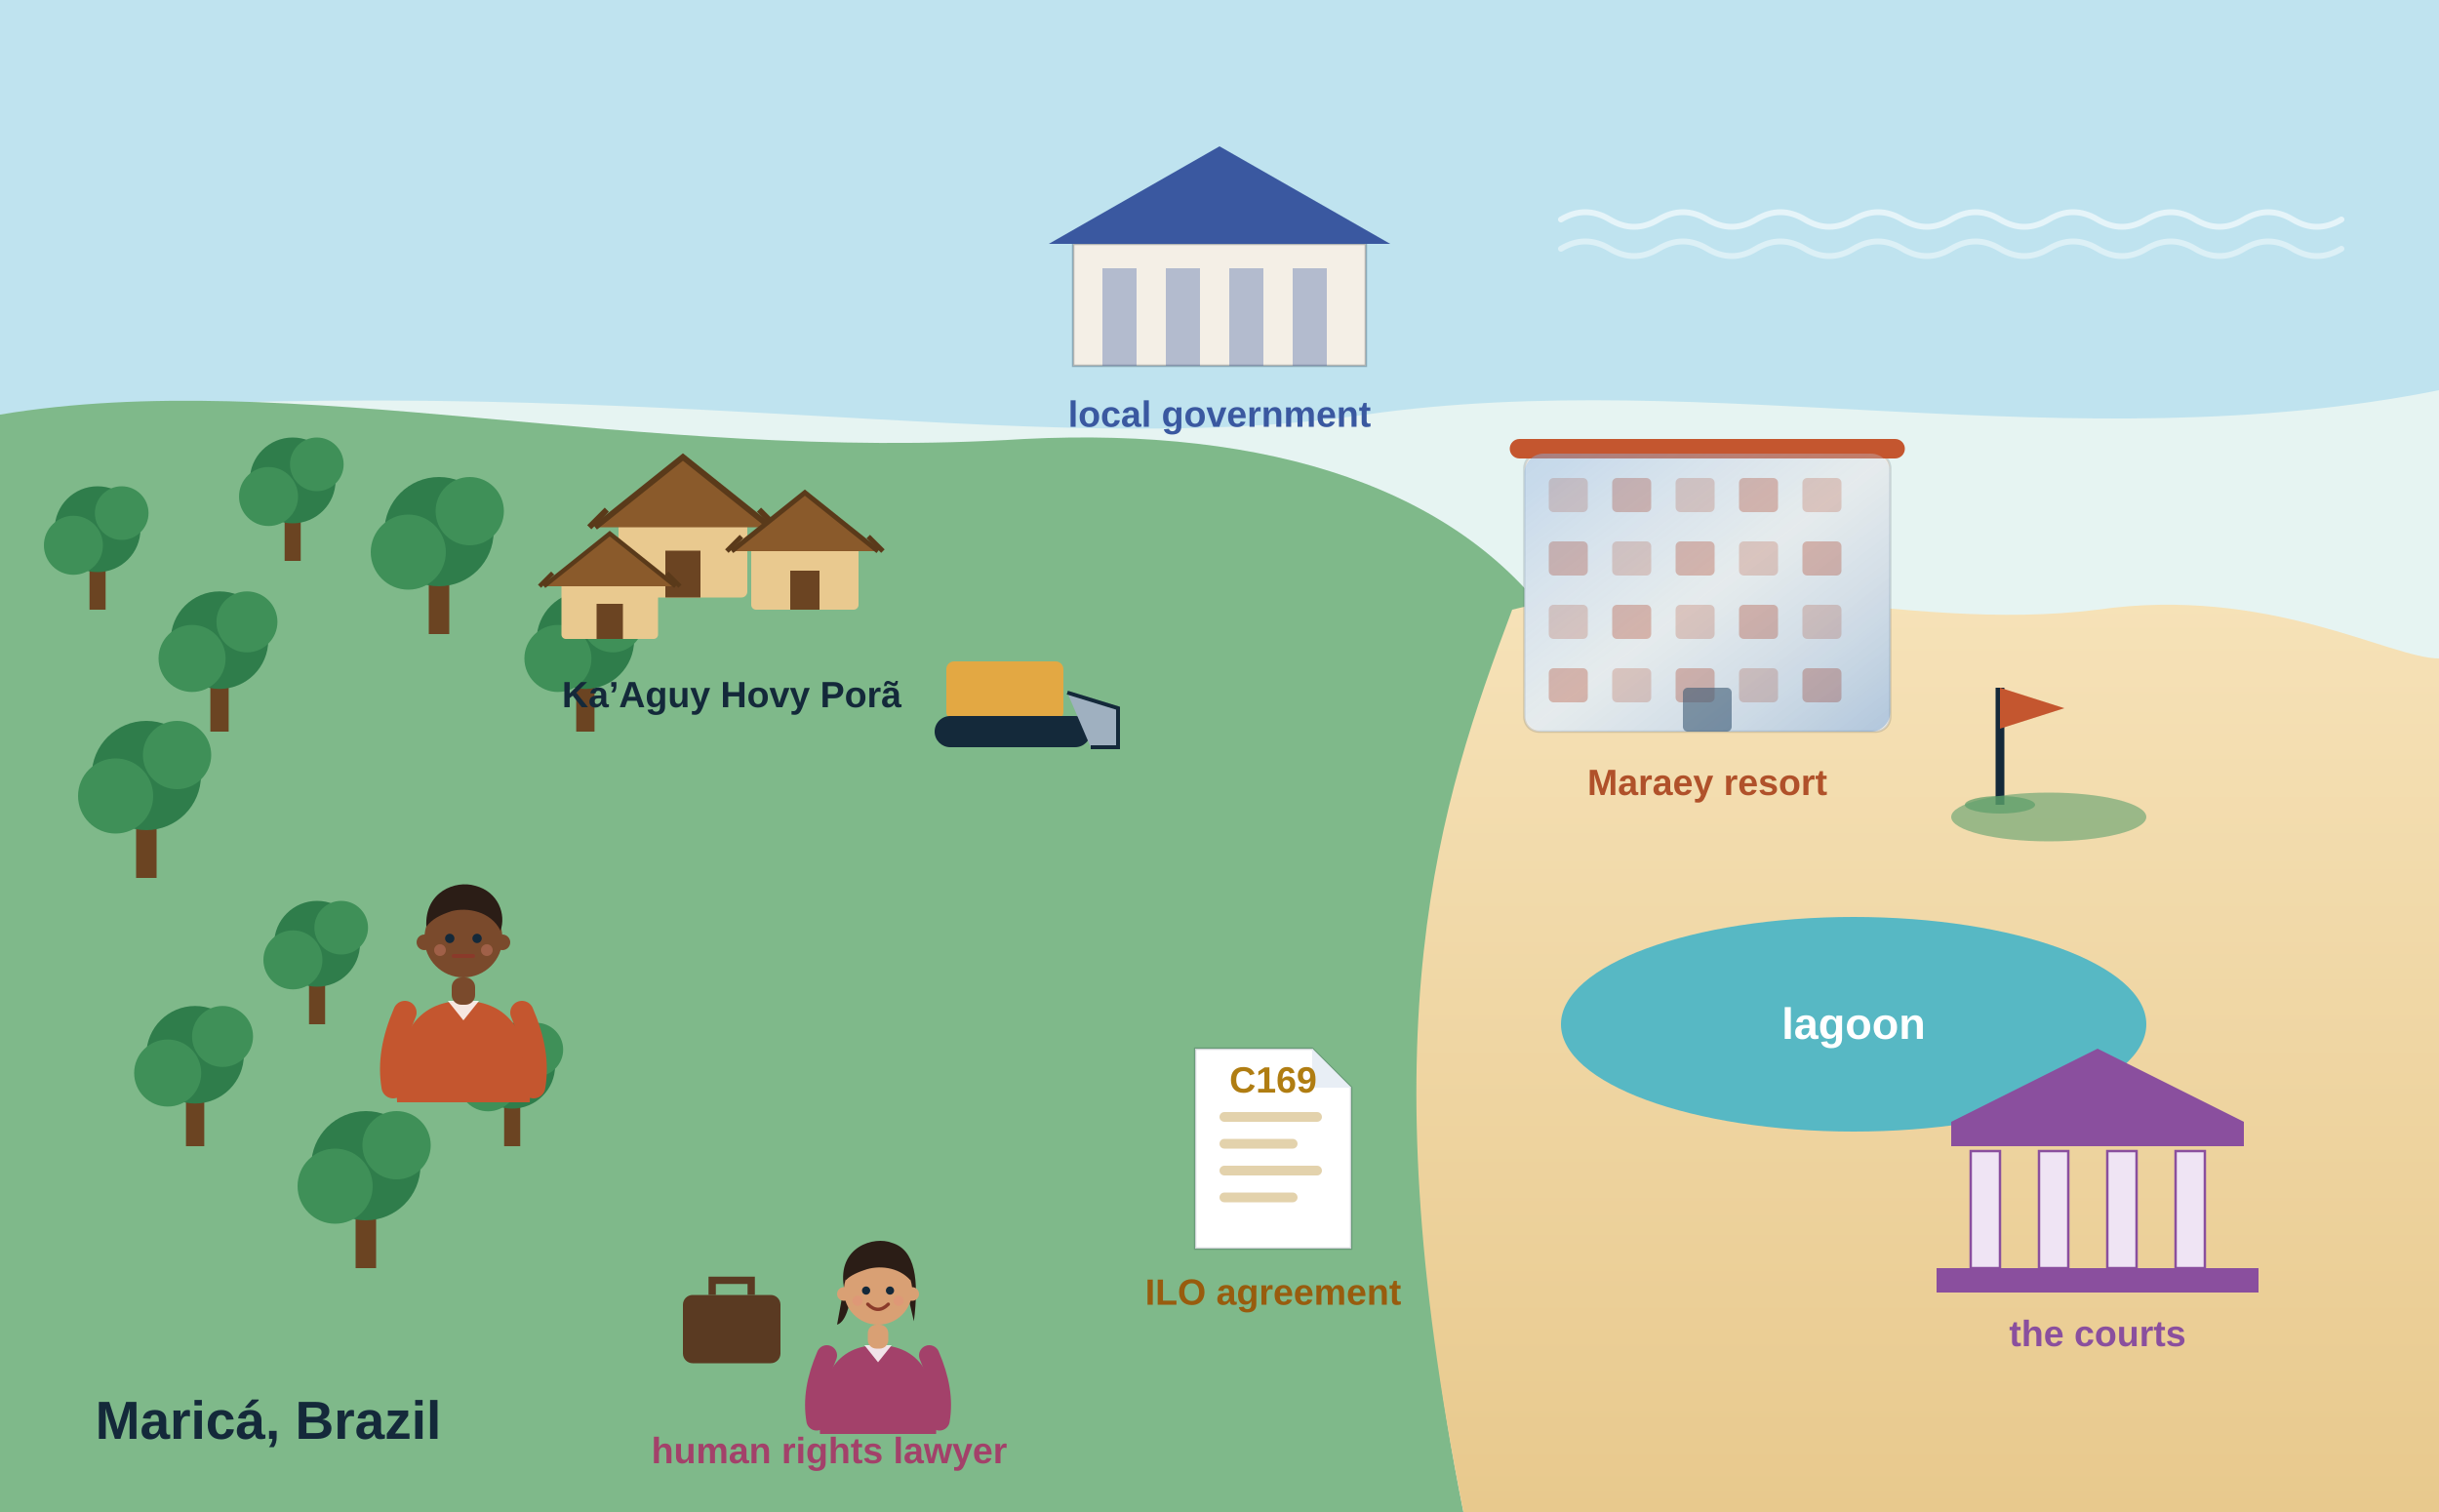
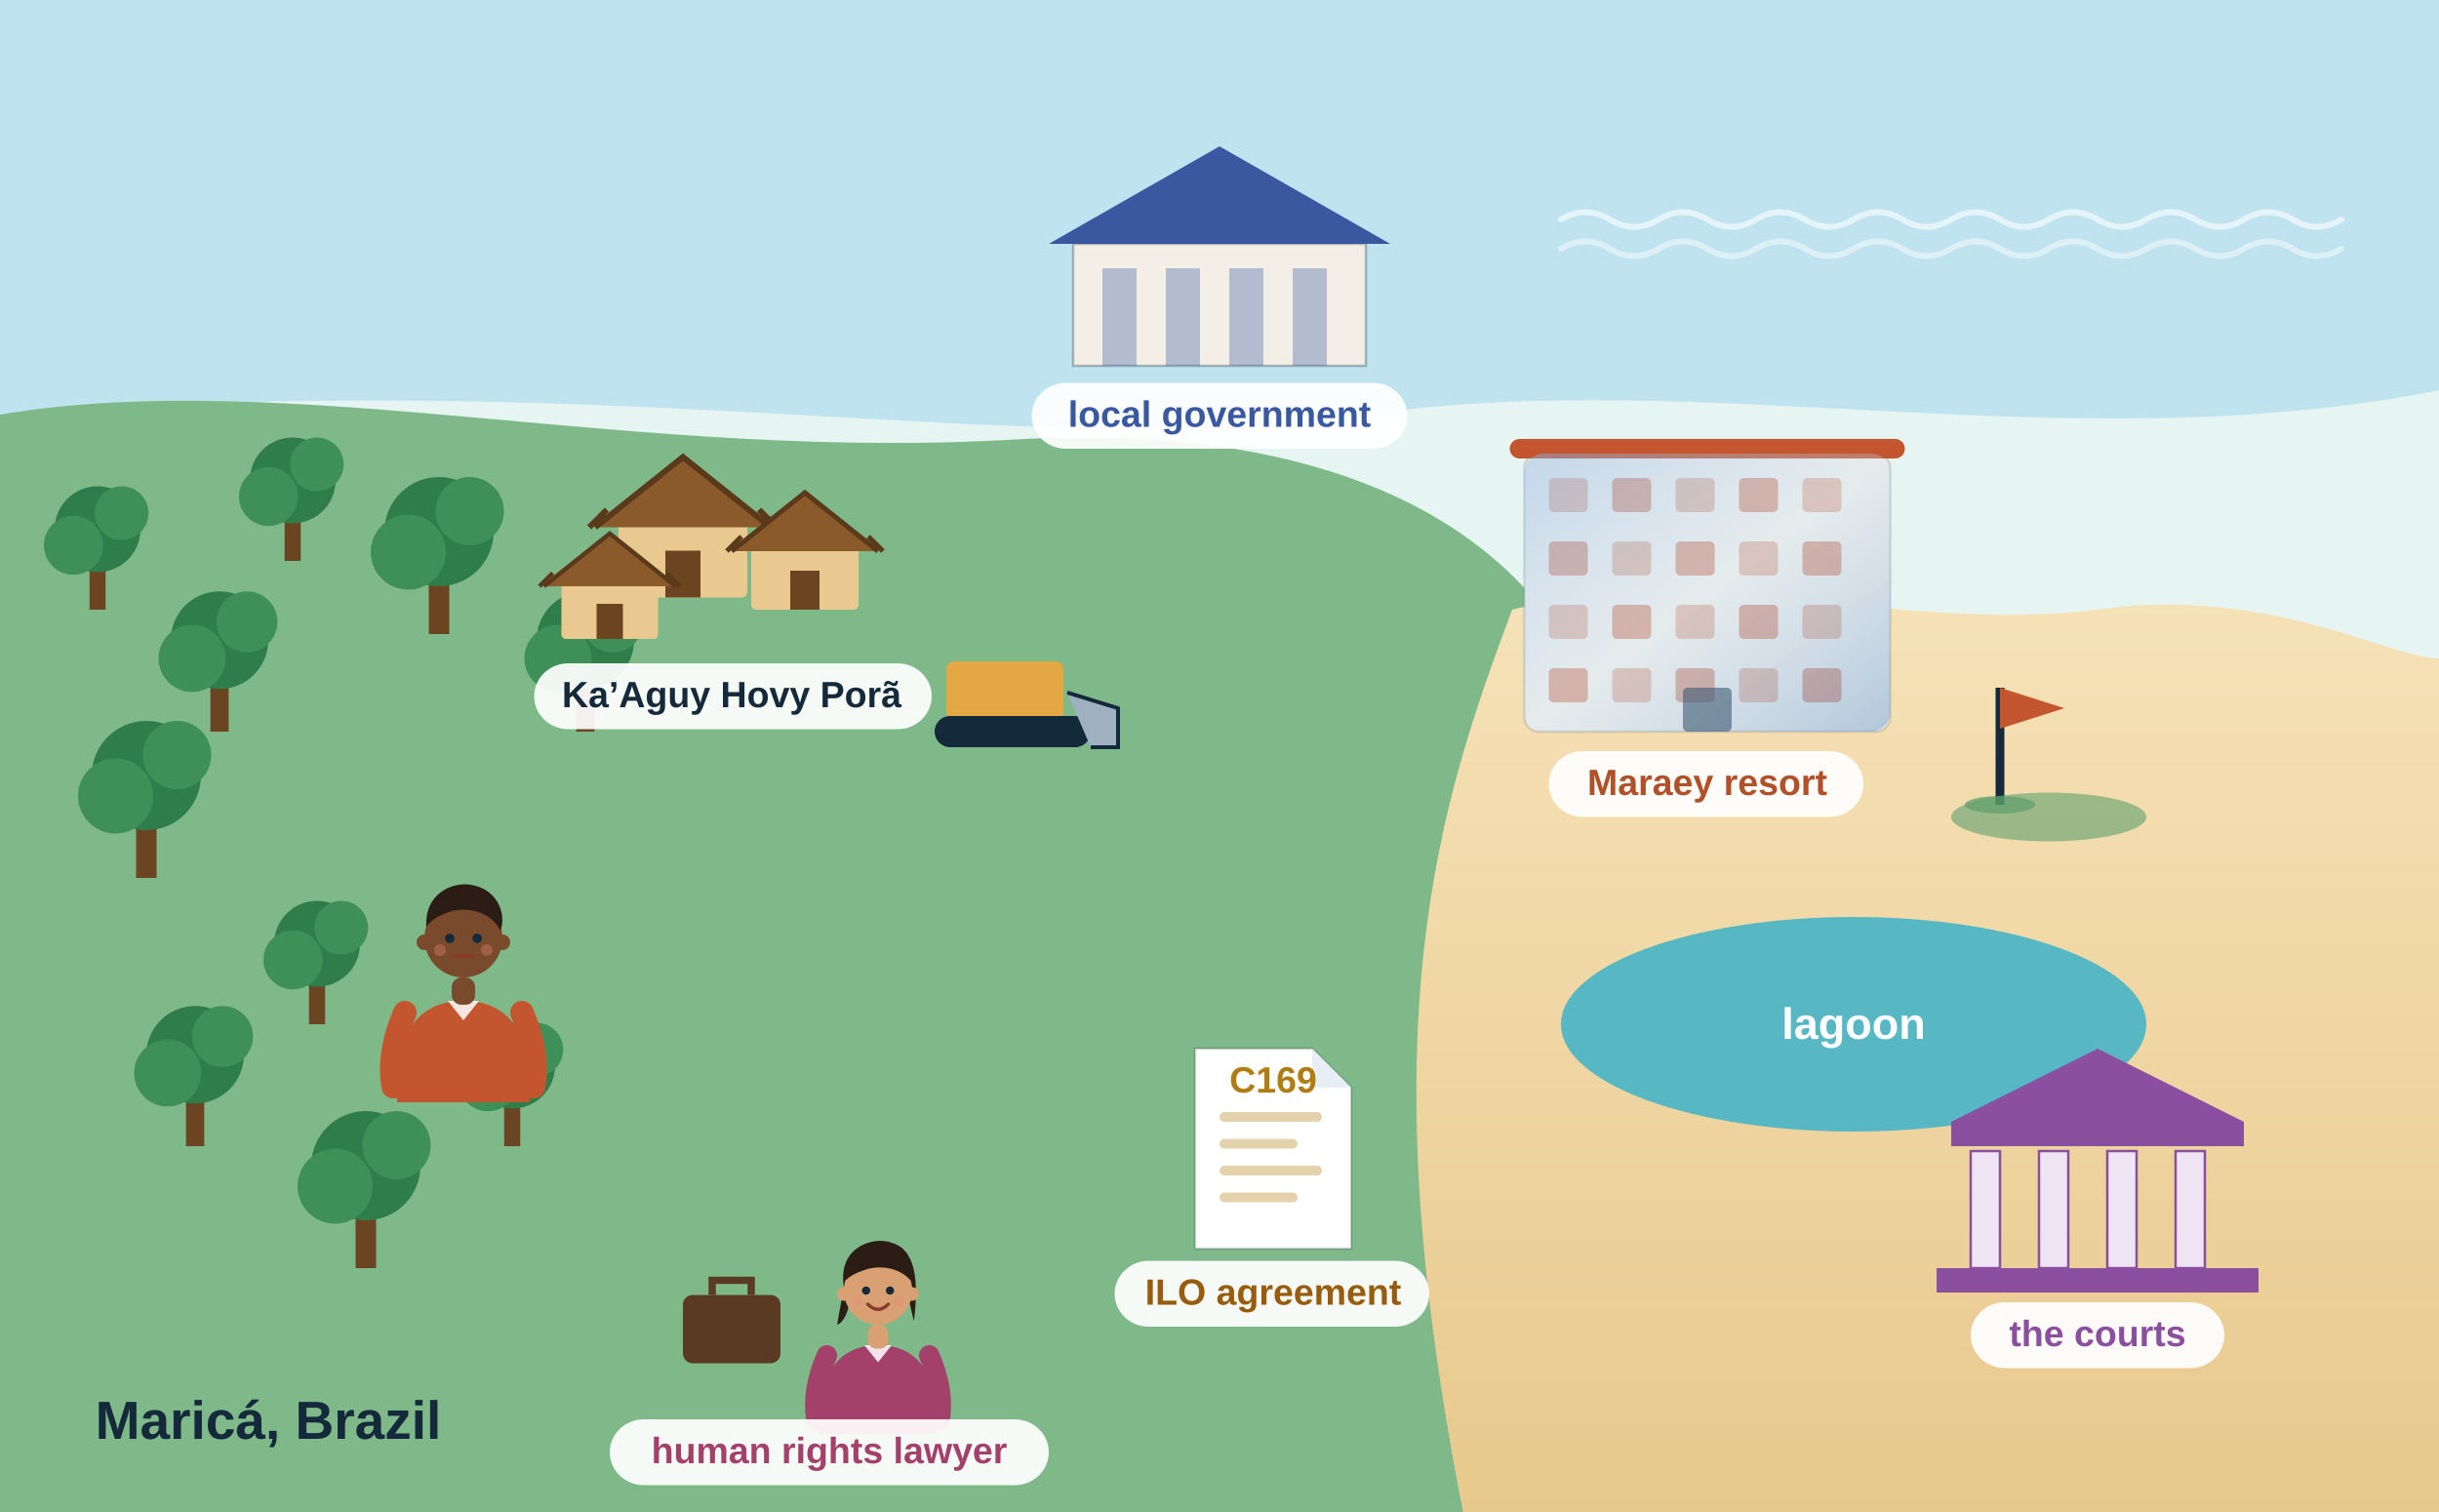
<svg xmlns="http://www.w3.org/2000/svg" viewBox="0 0 1000 620" fill="none" role="img" aria-label="The Maricá case as a map: forest, a lagoon and the sea; the Mbyá Guaraní village; the planned Maraey resort with a golf course; the local government town hall; the courts; the ILO C169 agreement; and the human rights lawyer. Numbered markers are on each.">
  <style>
.dm42-fl{animation:dm42-fl 6s ease-in-out infinite}.dm42-f2{animation-delay:-2s}.dm42-f3{animation-delay:-4s}
.dm42-tw{animation:dm42-tw 3s ease-in-out infinite;transform-box:fill-box;transform-origin:center}.dm42-t2{animation-delay:-1s}.dm42-t3{animation-delay:-2s}
.dm42-dr{stroke-dasharray:6 8;animation:dm42-dr 1.6s linear infinite}
.dm42-pu{animation:dm42-pu 2.4s ease-in-out infinite;transform-box:fill-box;transform-origin:center}
.dm42-sw{animation:dm42-sw 4s ease-in-out infinite;transform-box:fill-box;transform-origin:bottom center}
.dm42-bl{animation:dm42-bl 4.8s infinite;transform-box:fill-box;transform-origin:center}.dm42-b2{animation-delay:-1.7s}.dm42-b3{animation-delay:-3.1s}
.dm42-wv{animation:dm42-wv 2.7s ease-out infinite;transform-box:fill-box;transform-origin:left center}.dm42-w2{animation-delay:.9s}.dm42-w3{animation-delay:1.8s}
.dm42-sp{animation:dm42-sp 14s linear infinite;transform-box:fill-box;transform-origin:center}
.dm42-sea{animation:dm42-sea 5s ease-in-out infinite}.dm42-s2{animation-delay:-2.5s}
.dm42-dw{stroke-dasharray:400;animation:dm42-dw 5s ease-in-out infinite}
@keyframes dm42-fl{50%{transform:translateY(-4px)}}
@keyframes dm42-tw{0%,100%{opacity:.3;transform:scale(.65)}50%{opacity:1;transform:scale(1)}}
@keyframes dm42-dr{to{stroke-dashoffset:-28}}
@keyframes dm42-pu{0%,100%{transform:scale(1)}50%{transform:scale(1.08)}}
@keyframes dm42-sw{0%,100%{transform:rotate(-2.5deg)}50%{transform:rotate(2.5deg)}}
@keyframes dm42-bl{0%,93%,100%{transform:scaleY(1)}96%{transform:scaleY(.1)}}
@keyframes dm42-wv{0%{opacity:0;transform:scale(.6)}25%{opacity:.9}100%{opacity:0;transform:scale(1.35)}}
@keyframes dm42-sp{to{transform:rotate(360deg)}}
@keyframes dm42-sea{50%{transform:translateX(-10px)}}
@keyframes dm42-dw{0%{stroke-dashoffset:400}55%,100%{stroke-dashoffset:0}}

@media (prefers-reduced-motion: reduce){*{animation:none!important}}
</style>
  <defs>
    <filter id="dm42-sh" x="-25%" y="-25%" width="150%" height="170%">
      <feDropShadow dx="0" dy="4" stdDeviation="4" flood-color="#14293a" flood-opacity=".16" />
      <feDropShadow dx="0" dy="1" stdDeviation=".7" flood-color="#14293a" flood-opacity=".12" />
    </filter>
    <filter id="dm42-ss" x="-20%" y="-20%" width="140%" height="150%">
      <feDropShadow dx="0" dy="2" stdDeviation="1.6" flood-color="#14293a" flood-opacity=".18" />
    </filter>
    <pattern id="dm42-dots" width="14" height="14" patternUnits="userSpaceOnUse">
      <circle cx="7" cy="7" r=".9" fill="#14293a" fill-opacity=".08" />
    </pattern>
    <radialGradient id="dm42-glow" cx=".5" cy=".42" r=".55">
      <stop offset="0" stop-color="#fff" stop-opacity=".8" />
      <stop offset="1" stop-color="#fff" stop-opacity="0" />
    </radialGradient>
    <linearGradient id="dm42-sky" x1="0" y1="0" x2="0" y2="1">
      <stop offset="0" stop-color="#bfe3ef" />
      <stop offset=".6" stop-color="#e6f4f2" />
      <stop offset="1" stop-color="#fbf1dc" />
    </linearGradient>
    <linearGradient id="dm42-seag" x1="0" y1="0" x2="0" y2="1">
      <stop offset="0" stop-color="#3fa7b5" />
      <stop offset="1" stop-color="#1f6f8a" />
    </linearGradient>
    <linearGradient id="dm42-sand" x1="0" y1="0" x2="0" y2="1">
      <stop offset="0" stop-color="#f6e2b8" />
      <stop offset="1" stop-color="#e8c98d" />
    </linearGradient>
    <linearGradient id="dm42-leaf" x1="0" y1="0" x2="1" y2="1">
      <stop offset="0" stop-color="#5fae6e" />
      <stop offset="1" stop-color="#2f7d4b" />
    </linearGradient>
    <linearGradient id="dm42-blue" x1="0" y1="0" x2="1" y2="1">
      <stop offset="0" stop-color="#7fb6f0" stop-opacity=".85" />
      <stop offset=".5" stop-color="#bfe0ff" stop-opacity=".55" />
      <stop offset="1" stop-color="#4d89cc" stop-opacity=".8" />
    </linearGradient>
  </defs>
  <rect width="1000" height="620" rx="24" fill="#e6f4f2" />
  <path d="M0 0H1000V160C850 190 700 150 560 170 420 190 260 150 0 170z" fill="#bfe3ef" />
  <path d="M0 170C120 150 260 190 420 180 520 175 600 200 640 260 600 330 560 420 600 620H0z" fill="#7fb98a" />
  <g transform="translate(40 250) scale(1.1)">
    <rect x="-3" y="-18" width="6" height="18" fill="#6b4422" />
    <circle cx="0" cy="-30" r="16" fill="#2f7d4b" />
    <circle cx="-9" cy="-24" r="11" fill="#3f9058" />
    <circle cx="9" cy="-36" r="10" fill="#3f9058" />
  </g>
  <g transform="translate(90 300) scale(1.25)">
    <rect x="-3" y="-18" width="6" height="18" fill="#6b4422" />
    <circle cx="0" cy="-30" r="16" fill="#2f7d4b" />
    <circle cx="-9" cy="-24" r="11" fill="#3f9058" />
    <circle cx="9" cy="-36" r="10" fill="#3f9058" />
  </g>
  <g transform="translate(60 360) scale(1.4)">
    <rect x="-3" y="-18" width="6" height="18" fill="#6b4422" />
    <circle cx="0" cy="-30" r="16" fill="#2f7d4b" />
    <circle cx="-9" cy="-24" r="11" fill="#3f9058" />
    <circle cx="9" cy="-36" r="10" fill="#3f9058" />
  </g>
  <g transform="translate(130 420) scale(1.1)">
    <rect x="-3" y="-18" width="6" height="18" fill="#6b4422" />
    <circle cx="0" cy="-30" r="16" fill="#2f7d4b" />
    <circle cx="-9" cy="-24" r="11" fill="#3f9058" />
    <circle cx="9" cy="-36" r="10" fill="#3f9058" />
  </g>
  <g transform="translate(80 470) scale(1.25)">
    <rect x="-3" y="-18" width="6" height="18" fill="#6b4422" />
    <circle cx="0" cy="-30" r="16" fill="#2f7d4b" />
    <circle cx="-9" cy="-24" r="11" fill="#3f9058" />
    <circle cx="9" cy="-36" r="10" fill="#3f9058" />
  </g>
  <g transform="translate(150 520) scale(1.4)">
    <rect x="-3" y="-18" width="6" height="18" fill="#6b4422" />
    <circle cx="0" cy="-30" r="16" fill="#2f7d4b" />
    <circle cx="-9" cy="-24" r="11" fill="#3f9058" />
    <circle cx="9" cy="-36" r="10" fill="#3f9058" />
  </g>
  <g transform="translate(210 470) scale(1.1)">
    <rect x="-3" y="-18" width="6" height="18" fill="#6b4422" />
    <circle cx="0" cy="-30" r="16" fill="#2f7d4b" />
    <circle cx="-9" cy="-24" r="11" fill="#3f9058" />
    <circle cx="9" cy="-36" r="10" fill="#3f9058" />
  </g>
  <g transform="translate(240 300) scale(1.25)">
    <rect x="-3" y="-18" width="6" height="18" fill="#6b4422" />
    <circle cx="0" cy="-30" r="16" fill="#2f7d4b" />
    <circle cx="-9" cy="-24" r="11" fill="#3f9058" />
    <circle cx="9" cy="-36" r="10" fill="#3f9058" />
  </g>
  <g transform="translate(180 260) scale(1.4)">
    <rect x="-3" y="-18" width="6" height="18" fill="#6b4422" />
    <circle cx="0" cy="-30" r="16" fill="#2f7d4b" />
    <circle cx="-9" cy="-24" r="11" fill="#3f9058" />
    <circle cx="9" cy="-36" r="10" fill="#3f9058" />
  </g>
  <g transform="translate(120 230) scale(1.1)">
    <rect x="-3" y="-18" width="6" height="18" fill="#6b4422" />
    <circle cx="0" cy="-30" r="16" fill="#2f7d4b" />
    <circle cx="-9" cy="-24" r="11" fill="#3f9058" />
    <circle cx="9" cy="-36" r="10" fill="#3f9058" />
  </g>
  <path d="M620 250C700 230 780 260 860 250 930 240 980 270 1000 270V620H600C560 420 590 330 620 250z" fill="url(#dm42-sand)" />
  <ellipse cx="760" cy="420" rx="120" ry="44" fill="#57b8c4" />
  <text x="760" y="426" font-family="Manrope, Arial, sans-serif" font-size="18" font-weight="800" fill="#fff" text-anchor="middle">lagoon</text>
  <path class="dm42-sea" d="M640 90q10 -6 20 0t20 0q10 -6 20 0t20 0q10 -6 20 0t20 0q10 -6 20 0t20 0q10 -6 20 0t20 0q10 -6 20 0t20 0q10 -6 20 0t20 0q10 -6 20 0t20 0" stroke="#fff" stroke-width="2.4" stroke-linecap="round" opacity="0.6" />
  <path class="dm42-sea dm42-s2" d="M640 102q10 -6 20 0t20 0q10 -6 20 0t20 0q10 -6 20 0t20 0q10 -6 20 0t20 0q10 -6 20 0t20 0q10 -6 20 0t20 0q10 -6 20 0t20 0q10 -6 20 0t20 0" stroke="#fff" stroke-width="2.4" stroke-linecap="round" opacity="0.45" />
  <g transform="translate(280 245) scale(1.2)">
    <rect x="-22" y="-26" width="44" height="26" rx="2" fill="#e9c98f" />
    <path d="M-30-24L0-48 30-24z" fill="#8a5a2b" />
    <path d="M-30-24L0-48 30-24" stroke="#5a3a1a" stroke-width="2" fill="none" />
    <rect x="-6" y="-16" width="12" height="16" fill="#6b4422" />
    <path d="M-26-30l-6 6M26-30l6 6" stroke="#5a3a1a" stroke-width="2" />
  </g>
  <g transform="translate(330 250) scale(1)">
    <rect x="-22" y="-26" width="44" height="26" rx="2" fill="#e9c98f" />
    <path d="M-30-24L0-48 30-24z" fill="#8a5a2b" />
    <path d="M-30-24L0-48 30-24" stroke="#5a3a1a" stroke-width="2" fill="none" />
    <rect x="-6" y="-16" width="12" height="16" fill="#6b4422" />
    <path d="M-26-30l-6 6M26-30l6 6" stroke="#5a3a1a" stroke-width="2" />
  </g>
  <g transform="translate(250 262) scale(0.9)">
    <rect x="-22" y="-26" width="44" height="26" rx="2" fill="#e9c98f" />
    <path d="M-30-24L0-48 30-24z" fill="#8a5a2b" />
    <path d="M-30-24L0-48 30-24" stroke="#5a3a1a" stroke-width="2" fill="none" />
    <rect x="-6" y="-16" width="12" height="16" fill="#6b4422" />
    <path d="M-26-30l-6 6M26-30l6 6" stroke="#5a3a1a" stroke-width="2" />
  </g>
+   <rect x="219" y="272" width="163" height="27" rx="14" fill="#fff" opacity=".92" />
  <text x="300" y="290" font-family="Manrope, Arial, sans-serif" font-size="15" font-weight="800" fill="#14293a" text-anchor="middle">Ka’Aguy Hovy Porã</text>
  <g transform="translate(190 420) scale(0.8)">
    <path d="M-34 40C-36 6-24-12 0-12 24-12 36 6 34 40z" fill="#c4562f" />
    <path d="M-8-12l8 10 8-10" fill="#fff" opacity=".85" />
    <path d="M-30-6c-6 14-8 26-6 38M30-6c6 14 8 26 6 38" stroke="#c4562f" stroke-width="12" stroke-linecap="round" />
    <rect x="-6" y="-24" width="12" height="14" rx="5" fill="#7a4a2c" />
    <g transform="translate(0 -44)">
      <circle r="20" fill="#7a4a2c" />
      <circle cx="-20" cy="2" r="4" fill="#7a4a2c" />
      <circle cx="20" cy="2" r="4" fill="#7a4a2c" />
      <path d="M-19-6C-20-24-4-30 6-27 18-24 22-12 19-4 14-14 2-16-6-14-12-12-16-10-19-6z" fill="#2b1d16" />
      <g class="dm42-bl dm42-b2">
        <circle cx="-7" cy="0" r="2.4" fill="#14293a" />
        <circle cx="7" cy="0" r="2.4" fill="#14293a" />
      </g>
      <circle cx="-12" cy="6" r="3" fill="#e88a7a" opacity=".35" />
      <circle cx="12" cy="6" r="3" fill="#e88a7a" opacity=".35" />
      <path d="M-5 9h10" stroke="#8a3a2a" stroke-width="2" stroke-linecap="round" fill="none" />
    </g>
  </g>
  <g transform="translate(500 150)">
    <rect x="-60" y="-50" width="120" height="50" fill="#f4efe6" stroke="#14293a" stroke-opacity=".3" />
    <path d="M-70-50L0-90 70-50z" fill="#3a58a0" />
    <rect x="-48" y="-40" width="14" height="40" fill="#3a58a0" opacity=".35" />
    <rect x="-22" y="-40" width="14" height="40" fill="#3a58a0" opacity=".35" />
    <rect x="4" y="-40" width="14" height="40" fill="#3a58a0" opacity=".35" />
    <rect x="30" y="-40" width="14" height="40" fill="#3a58a0" opacity=".35" />
  </g>
+   <rect x="423" y="157" width="154" height="27" rx="14" fill="#fff" opacity=".92" />
  <text x="500" y="175" font-family="Manrope, Arial, sans-serif" font-size="15" font-weight="800" fill="#3a58a0" text-anchor="middle">local government</text>
  <g transform="translate(700 300) scale(1)">
    <rect x="-75.0" y="-114" width="150" height="114" rx="6" fill="#f4efe6" stroke="#14293a" stroke-opacity=".15" />
    <rect x="-65.0" y="-104" width="16" height="14" rx="2" fill="#c4562f" opacity="0.35" />
    <rect x="-39.0" y="-104" width="16" height="14" rx="2" fill="#c4562f" opacity="0.5" />
    <rect x="-13.0" y="-104" width="16" height="14" rx="2" fill="#c4562f" opacity="0.35" />
    <rect x="13.0" y="-104" width="16" height="14" rx="2" fill="#c4562f" opacity="0.5" />
    <rect x="39.0" y="-104" width="16" height="14" rx="2" fill="#c4562f" opacity="0.35" />
    <rect x="-65.0" y="-78" width="16" height="14" rx="2" fill="#c4562f" opacity="0.5" />
    <rect x="-39.0" y="-78" width="16" height="14" rx="2" fill="#c4562f" opacity="0.35" />
    <rect x="-13.0" y="-78" width="16" height="14" rx="2" fill="#c4562f" opacity="0.5" />
    <rect x="13.0" y="-78" width="16" height="14" rx="2" fill="#c4562f" opacity="0.35" />
    <rect x="39.0" y="-78" width="16" height="14" rx="2" fill="#c4562f" opacity="0.5" />
    <rect x="-65.0" y="-52" width="16" height="14" rx="2" fill="#c4562f" opacity="0.35" />
    <rect x="-39.0" y="-52" width="16" height="14" rx="2" fill="#c4562f" opacity="0.5" />
    <rect x="-13.0" y="-52" width="16" height="14" rx="2" fill="#c4562f" opacity="0.35" />
    <rect x="13.0" y="-52" width="16" height="14" rx="2" fill="#c4562f" opacity="0.5" />
    <rect x="39.0" y="-52" width="16" height="14" rx="2" fill="#c4562f" opacity="0.35" />
    <rect x="-65.0" y="-26" width="16" height="14" rx="2" fill="#c4562f" opacity="0.5" />
    <rect x="-39.0" y="-26" width="16" height="14" rx="2" fill="#c4562f" opacity="0.35" />
    <rect x="-13.0" y="-26" width="16" height="14" rx="2" fill="#c4562f" opacity="0.5" />
    <rect x="13.0" y="-26" width="16" height="14" rx="2" fill="#c4562f" opacity="0.35" />
    <rect x="39.0" y="-26" width="16" height="14" rx="2" fill="#c4562f" opacity="0.5" />
    <rect x="-10" y="-18" width="20" height="18" rx="2" fill="#14293a" opacity=".6" />
    <rect x="-81.0" y="-120" width="162" height="8" rx="4" fill="#c4562f" />
  </g>
  <rect x="625" y="186" width="150" height="114" rx="8" fill="url(#dm42-blue)" opacity=".5" />
  <g transform="translate(820 330) scale(1.2)">
    <path d="M0 0V-40" stroke="#14293a" stroke-width="3" />
    <path class="dm42-sw" d="M0-40l22 7-22 7z" fill="#c4562f" />
    <ellipse cx="0" cy="0" rx="12" ry="3" fill="#3f9058" opacity=".6" />
  </g>
  <ellipse cx="840" cy="335" rx="40" ry="10" fill="#5fa06e" opacity=".6" />
+   <rect x="635" y="308" width="129" height="27" rx="14" fill="#fff" opacity=".92" />
  <text x="700" y="326" font-family="Manrope, Arial, sans-serif" font-size="15" font-weight="800" fill="#b0512a" text-anchor="middle">Maraey resort</text>
  <g transform="translate(420 300) scale(.8)">
    <rect x="-40" y="-36" width="60" height="30" rx="4" fill="#e3a843" />
    <rect x="-46" y="-8" width="80" height="16" rx="8" fill="#14293a" />
    <path d="M22-20l26 8v20h-14" fill="#9fb0c0" stroke="#14293a" stroke-width="2" />
  </g>
  <g transform="translate(860 520)">
    <path d="M-60-60L0-90 60-60z" fill="#8a4f9e" />
    <rect x="-60" y="-60" width="120" height="10" fill="#8a4f9e" />
    <rect x="-52" y="-48" width="12" height="48" fill="#efe4f4" stroke="#8a4f9e" />
    <rect x="-24" y="-48" width="12" height="48" fill="#efe4f4" stroke="#8a4f9e" />
    <rect x="4" y="-48" width="12" height="48" fill="#efe4f4" stroke="#8a4f9e" />
    <rect x="32" y="-48" width="12" height="48" fill="#efe4f4" stroke="#8a4f9e" />
    <rect x="-66" y="0" width="132" height="10" fill="#8a4f9e" />
  </g>
+   <rect x="808" y="534" width="104" height="27" rx="14" fill="#fff" opacity=".92" />
  <text x="860" y="552" font-family="Manrope, Arial, sans-serif" font-size="15" font-weight="800" fill="#8a4f9e" text-anchor="middle">the courts</text>
  <g class="dm42-fl dm42-f2">
    <g transform="translate(490 430)">
      <path d="M0 0h48l16 16v66H0z" fill="#fff" stroke="#14293a" stroke-opacity=".2" />
      <path d="M48 0v16h16" fill="#e8eef5" />
      <rect x="10" y="26" width="42" height="4" rx="2" fill="#b07d12" opacity=".35" />
      <rect x="10" y="37" width="32" height="4" rx="2" fill="#b07d12" opacity=".35" />
      <rect x="10" y="48" width="42" height="4" rx="2" fill="#b07d12" opacity=".35" />
      <rect x="10" y="59" width="32" height="4" rx="2" fill="#b07d12" opacity=".35" />
      <text x="32.0" y="18" font-family="Manrope, Arial, sans-serif" font-size="15" font-weight="800" fill="#b07d12" text-anchor="middle">C169</text>
    </g>
  </g>
+   <rect x="457" y="517" width="129" height="27" rx="14" fill="#fff" opacity=".92" />
  <text x="522" y="535" font-family="Manrope, Arial, sans-serif" font-size="15" font-weight="800" fill="#985c0e" text-anchor="middle">ILO agreement</text>
  <g transform="translate(360 560) scale(0.7)">
    <path d="M-34 40C-36 6-24-12 0-12 24-12 36 6 34 40z" fill="#a3416a" />
    <path d="M-8-12l8 10 8-10" fill="#fff" opacity=".85" />
    <path d="M-30-6c-6 14-8 26-6 38M30-6c6 14 8 26 6 38" stroke="#a3416a" stroke-width="12" stroke-linecap="round" />
    <rect x="-6" y="-24" width="12" height="14" rx="5" fill="#d9a074" />
    <g transform="translate(0 -44)">
      <path d="M-20-2C-24-26-2-32 8-28 22-24 24-6 21 18 18 6 16-6 12-14 2-18-10-14-14-8-16 6-18 18-24 20-20-2z" fill="#2b1d16" />
      <circle r="20" fill="#d9a074" />
      <circle cx="-20" cy="2" r="4" fill="#d9a074" />
      <circle cx="20" cy="2" r="4" fill="#d9a074" />
      <path d="M-19-6C-18-22-4-28 6-26 16-24 20-14 19-6 12-14 0-15-8-12-14-10-17-8-19-6z" fill="#2b1d16" />
      <g class="dm42-bl dm42-b3">
        <circle cx="-7" cy="0" r="2.4" fill="#14293a" />
        <circle cx="7" cy="0" r="2.4" fill="#14293a" />
      </g>
      <circle cx="-12" cy="6" r="3" fill="#e88a7a" opacity=".35" />
      <circle cx="12" cy="6" r="3" fill="#e88a7a" opacity=".35" />
      <path d="M-6 8q6 6 12 0" stroke="#8a3a2a" stroke-width="2" stroke-linecap="round" fill="none" />
    </g>
  </g>
  <g transform="translate(300 545)">
    <rect x="-20" y="-14" width="40" height="28" rx="4" fill="#5a3a22" />
    <path d="M-8-14v-6h16v6" stroke="#5a3a22" stroke-width="3" fill="none" />
  </g>
+   <rect x="250" y="582" width="180" height="27" rx="14" fill="#fff" opacity=".92" />
  <text x="340" y="600" font-family="Manrope, Arial, sans-serif" font-size="15" font-weight="800" fill="#a3416a" text-anchor="middle">human rights lawyer</text>
  <text x="110" y="590" font-family="Manrope, Arial, sans-serif" font-size="22" font-weight="800" fill="#14293a" text-anchor="middle">Maricá, Brazil</text>
</svg>
